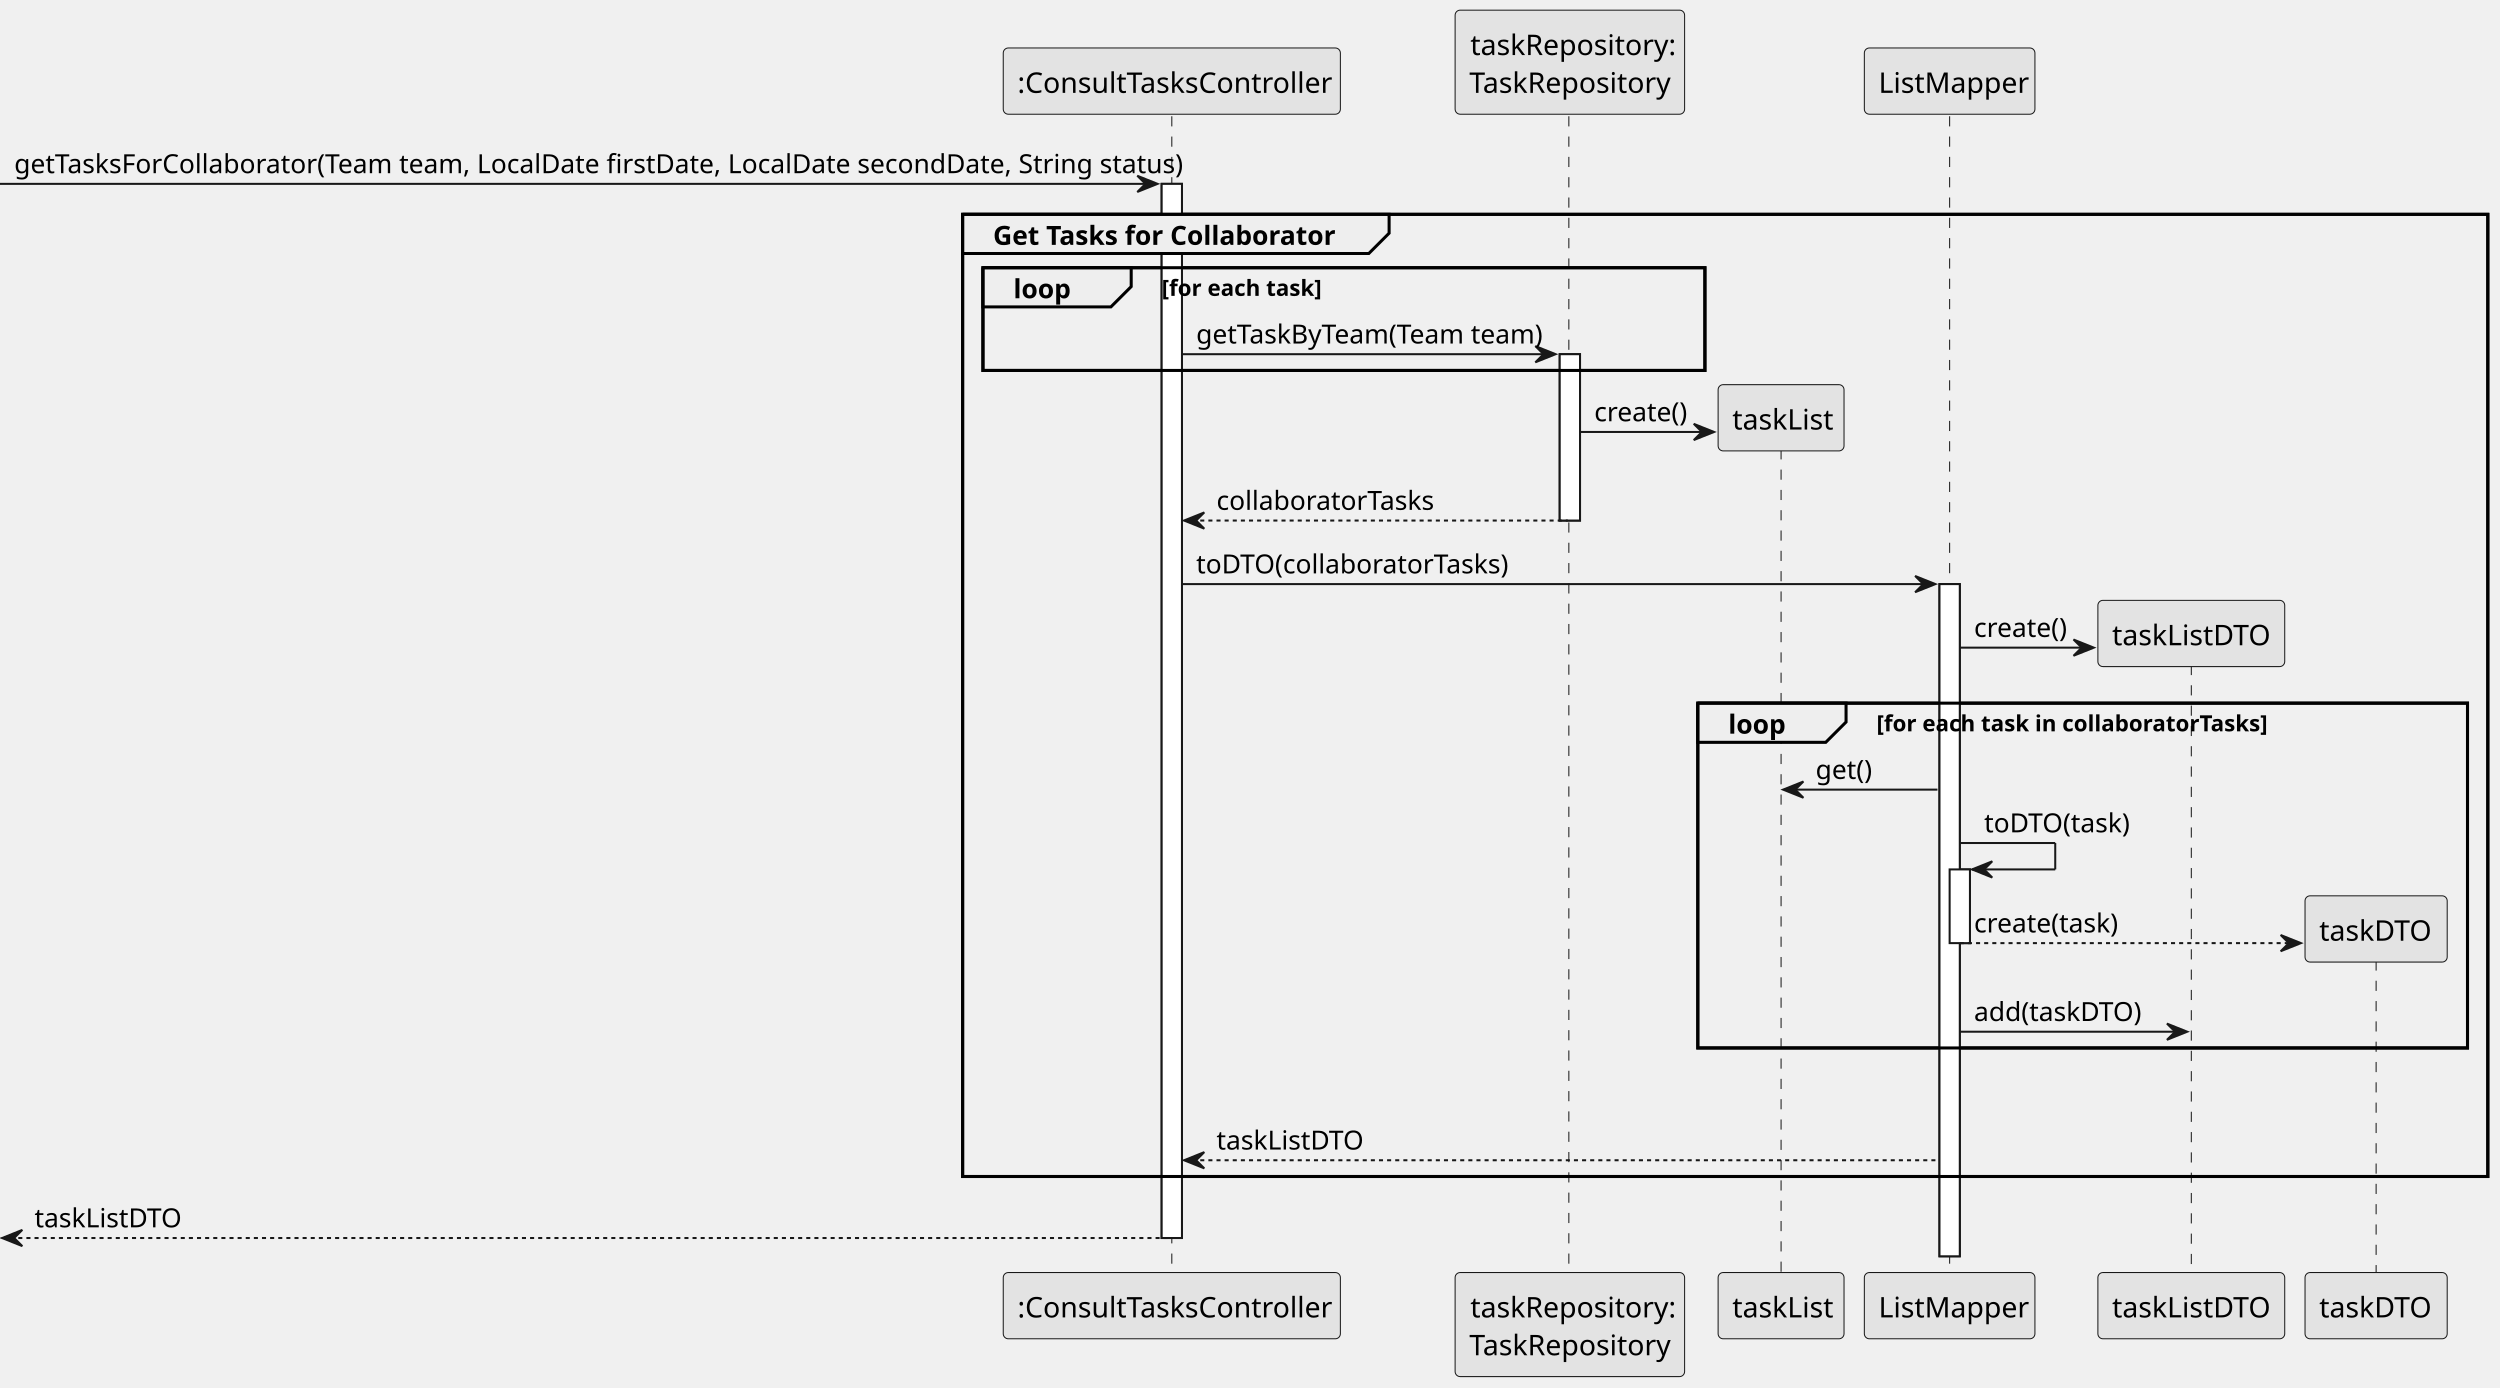
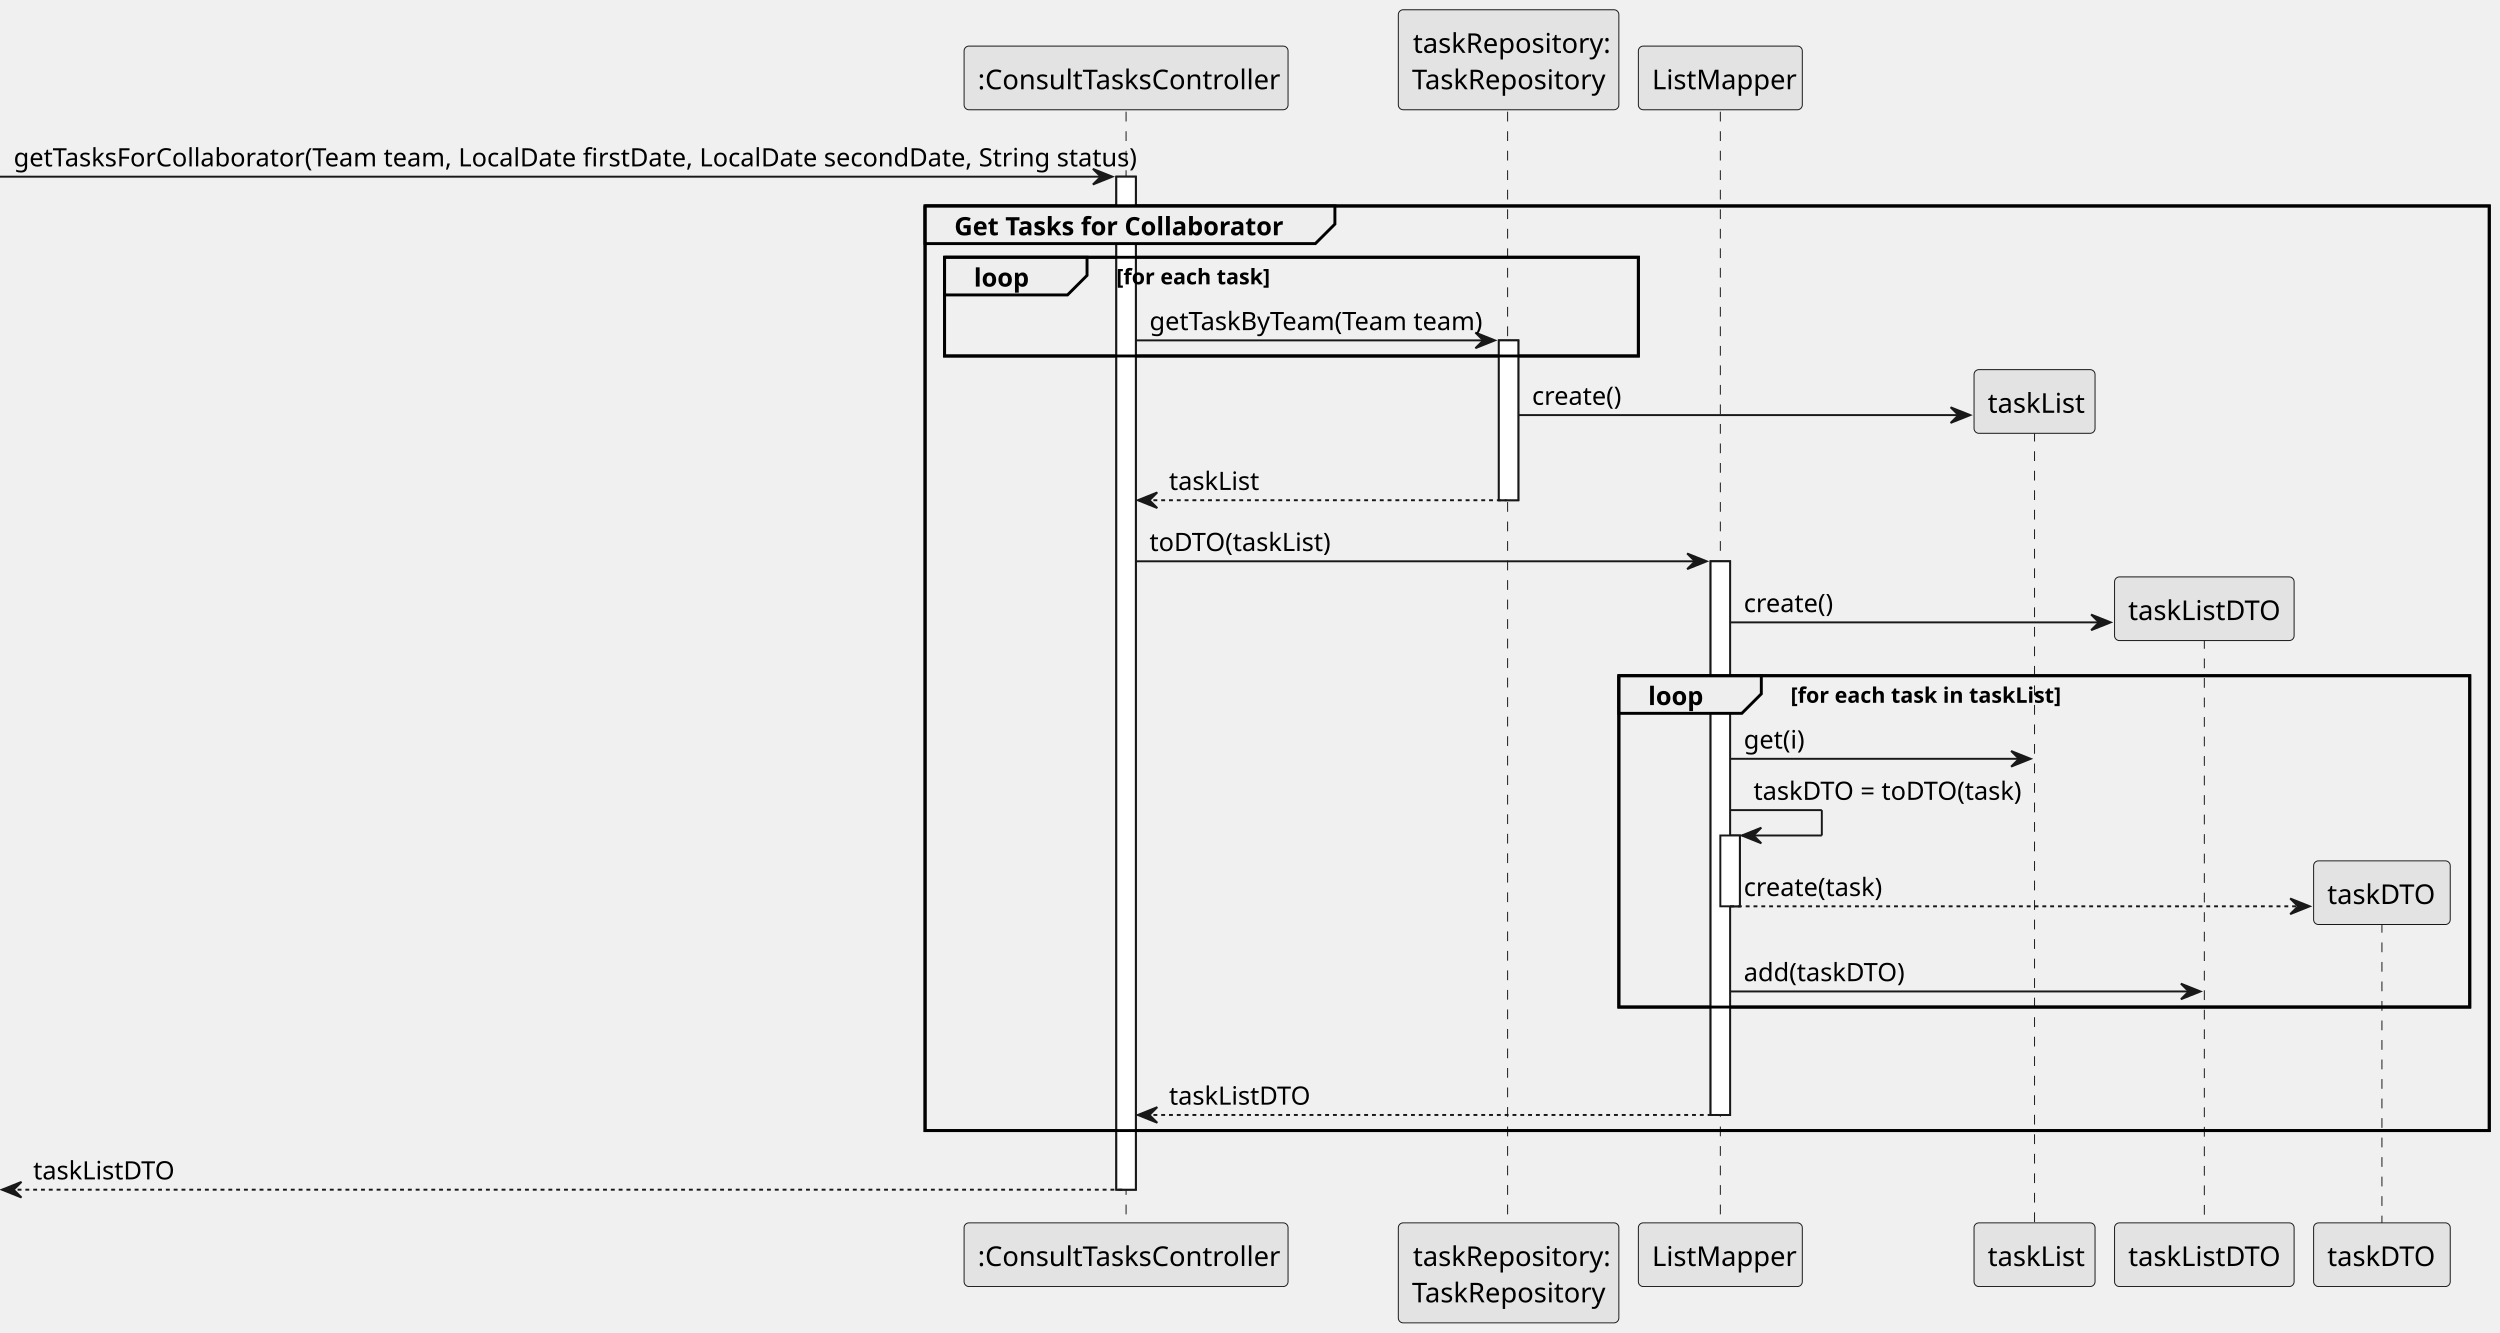
- <svg xmlns="http://www.w3.org/2000/svg" contentStyleType="text/css" height="683px" preserveAspectRatio="none" style="width:1231px;height:683px;background:#FFFFFF;" version="1.1" viewBox="0 0 1231 683" width="1231px" zoomAndPan="magnify">
+ <svg xmlns="http://www.w3.org/2000/svg" contentStyleType="text/css" height="683px" preserveAspectRatio="none" style="width:1281px;height:683px;background:#FFFFFF;" version="1.1" viewBox="0 0 1281 683" width="1281px" zoomAndPan="magnify">
  <defs />
  <g>
    <rect fill="#FFFFFF" height="519.064" style="stroke:#181818;stroke-width:1.0;" width="10" x="572" y="90.533" />
    <rect fill="#FFFFFF" height="81.912" style="stroke:#181818;stroke-width:1.0;" width="10" x="768" y="174.406" />
-     <rect fill="#FFFFFF" height="330.988" style="stroke:#181818;stroke-width:1.0;" width="10" x="955" y="287.609" />
-     <rect fill="#FFFFFF" height="36.291" style="stroke:#181818;stroke-width:1.0;" width="10" x="960" y="428.103" />
-     <rect fill="none" height="473.773" style="stroke:#000000;stroke-width:1.5;" width="751" x="474" y="105.533" />
+     <rect fill="#FFFFFF" height="283.697" style="stroke:#181818;stroke-width:1.0;" width="10" x="876.5" y="287.609" />
+     <rect fill="#FFFFFF" height="36.291" style="stroke:#181818;stroke-width:1.0;" width="10" x="881.5" y="428.103" />
+     <rect fill="none" height="473.773" style="stroke:#000000;stroke-width:1.5;" width="801.5" x="474" y="105.533" />
    <rect fill="none" height="50.582" style="stroke:#000000;stroke-width:1.5;" width="355.5" x="484" y="131.824" />
-     <rect fill="none" height="169.785" style="stroke:#000000;stroke-width:1.5;" width="379" x="836" y="346.231" />
+     <rect fill="none" height="169.785" style="stroke:#000000;stroke-width:1.5;" width="436" x="829.5" y="346.231" />
    <line style="stroke:#181818;stroke-width:0.5;stroke-dasharray:5.0,5.0;" x1="577" x2="577" y1="57.242" y2="627.598" />
    <line style="stroke:#181818;stroke-width:0.5;stroke-dasharray:5.0,5.0;" x1="772.5" x2="772.5" y1="57.242" y2="627.598" />
-     <line style="stroke:#181818;stroke-width:0.5;stroke-dasharray:5.0,5.0;" x1="877" x2="877" y1="221.217" y2="627.598" />
-     <line style="stroke:#181818;stroke-width:0.5;stroke-dasharray:5.0,5.0;" x1="960" x2="960" y1="57.242" y2="627.598" />
-     <line style="stroke:#181818;stroke-width:0.5;stroke-dasharray:5.0,5.0;" x1="1079" x2="1079" y1="327.42" y2="627.598" />
-     <line style="stroke:#181818;stroke-width:0.5;stroke-dasharray:5.0,5.0;" x1="1170" x2="1170" y1="472.914" y2="627.598" />
+     <line style="stroke:#181818;stroke-width:0.5;stroke-dasharray:5.0,5.0;" x1="881.5" x2="881.5" y1="57.242" y2="627.598" />
+     <line style="stroke:#181818;stroke-width:0.5;stroke-dasharray:5.0,5.0;" x1="1042.5" x2="1042.5" y1="221.217" y2="627.598" />
+     <line style="stroke:#181818;stroke-width:0.5;stroke-dasharray:5.0,5.0;" x1="1129.5" x2="1129.5" y1="327.42" y2="627.598" />
+     <line style="stroke:#181818;stroke-width:0.5;stroke-dasharray:5.0,5.0;" x1="1220.5" x2="1220.5" y1="472.914" y2="627.598" />
    <rect fill="#E3E3E3" height="32.621" rx="2.5" ry="2.5" style="stroke:#181818;stroke-width:0.5;" width="166" x="494" y="23.621" />
    <text fill="#000000" font-family="sans-serif" font-size="14" lengthAdjust="spacing" textLength="152" x="501" y="45.728">:ConsultTasksController</text>
    <rect fill="#E3E3E3" height="32.621" rx="2.5" ry="2.5" style="stroke:#181818;stroke-width:0.5;" width="166" x="494" y="626.598" />
    <text fill="#000000" font-family="sans-serif" font-size="14" lengthAdjust="spacing" textLength="152" x="501" y="648.705">:ConsultTasksController</text>
    <rect fill="#E3E3E3" height="51.242" rx="2.5" ry="2.5" style="stroke:#181818;stroke-width:0.5;" width="113" x="716.5" y="5" />
    <text fill="#000000" font-family="sans-serif" font-size="14" lengthAdjust="spacing" textLength="98" x="724" y="27.107">taskRepository:</text>
    <text fill="#000000" font-family="sans-serif" font-size="14" lengthAdjust="spacing" textLength="99" x="723.5" y="45.728">TaskRepository</text>
    <rect fill="#E3E3E3" height="51.242" rx="2.5" ry="2.5" style="stroke:#181818;stroke-width:0.5;" width="113" x="716.5" y="626.598" />
    <text fill="#000000" font-family="sans-serif" font-size="14" lengthAdjust="spacing" textLength="98" x="724" y="648.705">taskRepository:</text>
    <text fill="#000000" font-family="sans-serif" font-size="14" lengthAdjust="spacing" textLength="99" x="723.5" y="667.326">TaskRepository</text>
-     <rect fill="#E3E3E3" height="32.621" rx="2.5" ry="2.5" style="stroke:#181818;stroke-width:0.5;" width="62" x="846" y="626.598" />
-     <text fill="#000000" font-family="sans-serif" font-size="14" lengthAdjust="spacing" textLength="48" x="853" y="648.705">taskList</text>
-     <rect fill="#E3E3E3" height="32.621" rx="2.5" ry="2.5" style="stroke:#181818;stroke-width:0.5;" width="84" x="918" y="23.621" />
-     <text fill="#000000" font-family="sans-serif" font-size="14" lengthAdjust="spacing" textLength="70" x="925" y="45.728">ListMapper</text>
-     <rect fill="#E3E3E3" height="32.621" rx="2.5" ry="2.5" style="stroke:#181818;stroke-width:0.5;" width="84" x="918" y="626.598" />
-     <text fill="#000000" font-family="sans-serif" font-size="14" lengthAdjust="spacing" textLength="70" x="925" y="648.705">ListMapper</text>
-     <rect fill="#E3E3E3" height="32.621" rx="2.5" ry="2.5" style="stroke:#181818;stroke-width:0.5;" width="92" x="1033" y="626.598" />
-     <text fill="#000000" font-family="sans-serif" font-size="14" lengthAdjust="spacing" textLength="78" x="1040" y="648.705">taskListDTO</text>
-     <rect fill="#E3E3E3" height="32.621" rx="2.5" ry="2.5" style="stroke:#181818;stroke-width:0.5;" width="70" x="1135" y="626.598" />
-     <text fill="#000000" font-family="sans-serif" font-size="14" lengthAdjust="spacing" textLength="56" x="1142" y="648.705">taskDTO</text>
+     <rect fill="#E3E3E3" height="32.621" rx="2.5" ry="2.5" style="stroke:#181818;stroke-width:0.5;" width="84" x="839.5" y="23.621" />
+     <text fill="#000000" font-family="sans-serif" font-size="14" lengthAdjust="spacing" textLength="70" x="846.5" y="45.728">ListMapper</text>
+     <rect fill="#E3E3E3" height="32.621" rx="2.5" ry="2.5" style="stroke:#181818;stroke-width:0.5;" width="84" x="839.5" y="626.598" />
+     <text fill="#000000" font-family="sans-serif" font-size="14" lengthAdjust="spacing" textLength="70" x="846.5" y="648.705">ListMapper</text>
+     <rect fill="#E3E3E3" height="32.621" rx="2.5" ry="2.5" style="stroke:#181818;stroke-width:0.5;" width="62" x="1011.5" y="626.598" />
+     <text fill="#000000" font-family="sans-serif" font-size="14" lengthAdjust="spacing" textLength="48" x="1018.5" y="648.705">taskList</text>
+     <rect fill="#E3E3E3" height="32.621" rx="2.5" ry="2.5" style="stroke:#181818;stroke-width:0.5;" width="92" x="1083.5" y="626.598" />
+     <text fill="#000000" font-family="sans-serif" font-size="14" lengthAdjust="spacing" textLength="78" x="1090.5" y="648.705">taskListDTO</text>
+     <rect fill="#E3E3E3" height="32.621" rx="2.5" ry="2.5" style="stroke:#181818;stroke-width:0.5;" width="70" x="1185.5" y="626.598" />
+     <text fill="#000000" font-family="sans-serif" font-size="14" lengthAdjust="spacing" textLength="56" x="1192.5" y="648.705">taskDTO</text>
    <rect fill="#FFFFFF" height="519.064" style="stroke:#181818;stroke-width:1.0;" width="10" x="572" y="90.533" />
    <rect fill="#FFFFFF" height="81.912" style="stroke:#181818;stroke-width:1.0;" width="10" x="768" y="174.406" />
-     <rect fill="#FFFFFF" height="330.988" style="stroke:#181818;stroke-width:1.0;" width="10" x="955" y="287.609" />
-     <rect fill="#FFFFFF" height="36.291" style="stroke:#181818;stroke-width:1.0;" width="10" x="960" y="428.103" />
+     <rect fill="#FFFFFF" height="283.697" style="stroke:#181818;stroke-width:1.0;" width="10" x="876.5" y="287.609" />
+     <rect fill="#FFFFFF" height="36.291" style="stroke:#181818;stroke-width:1.0;" width="10" x="881.5" y="428.103" />
    <polygon fill="#181818" points="560,86.533,570,90.533,560,94.533,564,90.533" style="stroke:#181818;stroke-width:1.0;" />
    <line style="stroke:#181818;stroke-width:1.0;" x1="0" x2="566" y1="90.533" y2="90.533" />
    <text fill="#000000" font-family="sans-serif" font-size="13" lengthAdjust="spacing" textLength="553" x="7" y="85.27">getTasksForCollaborator(Team team, LocalDate firstDate, LocalDate secondDate, String status)</text>
    <path d="M474,105.533 L684,105.533 L684,114.824 L674,124.824 L474,124.824 L474,105.533 " fill="#EEEEEE" style="stroke:#000000;stroke-width:1.5;" />
-     <rect fill="none" height="473.773" style="stroke:#000000;stroke-width:1.5;" width="751" x="474" y="105.533" />
+     <rect fill="none" height="473.773" style="stroke:#000000;stroke-width:1.5;" width="801.5" x="474" y="105.533" />
    <text fill="#000000" font-family="sans-serif" font-size="13" font-weight="bold" lengthAdjust="spacing" textLength="165" x="489" y="120.561">Get Tasks for Collaborator</text>
    <path d="M484,131.824 L557,131.824 L557,141.115 L547,151.115 L484,151.115 L484,131.824 " fill="#EEEEEE" style="stroke:#000000;stroke-width:1.5;" />
    <rect fill="none" height="50.582" style="stroke:#000000;stroke-width:1.5;" width="355.5" x="484" y="131.824" />
    <text fill="#000000" font-family="sans-serif" font-size="13" font-weight="bold" lengthAdjust="spacing" textLength="28" x="499" y="146.852">loop</text>
    <text fill="#000000" font-family="sans-serif" font-size="11" font-weight="bold" lengthAdjust="spacing" textLength="80" x="572" y="145.694">[for each task]</text>
    <polygon fill="#181818" points="756,170.406,766,174.406,756,178.406,760,174.406" style="stroke:#181818;stroke-width:1.0;" />
    <line style="stroke:#181818;stroke-width:1.0;" x1="582" x2="762" y1="174.406" y2="174.406" />
    <text fill="#000000" font-family="sans-serif" font-size="13" lengthAdjust="spacing" textLength="167" x="589" y="169.144">getTaskByTeam(Team team)</text>
-     <polygon fill="#181818" points="834,208.697,844,212.697,834,216.697,838,212.697" style="stroke:#181818;stroke-width:1.0;" />
-     <line style="stroke:#181818;stroke-width:1.0;" x1="778" x2="840" y1="212.697" y2="212.697" />
+     <polygon fill="#181818" points="999.5,208.697,1009.5,212.697,999.5,216.697,1003.5,212.697" style="stroke:#181818;stroke-width:1.0;" />
+     <line style="stroke:#181818;stroke-width:1.0;" x1="778" x2="1005.5" y1="212.697" y2="212.697" />
    <text fill="#000000" font-family="sans-serif" font-size="13" lengthAdjust="spacing" textLength="44" x="785" y="207.435">create()</text>
-     <rect fill="#E3E3E3" height="32.621" rx="2.5" ry="2.5" style="stroke:#181818;stroke-width:0.5;" width="62" x="846" y="189.406" />
-     <text fill="#000000" font-family="sans-serif" font-size="14" lengthAdjust="spacing" textLength="48" x="853" y="211.514">taskList</text>
+     <rect fill="#E3E3E3" height="32.621" rx="2.5" ry="2.5" style="stroke:#181818;stroke-width:0.5;" width="62" x="1011.5" y="189.406" />
+     <text fill="#000000" font-family="sans-serif" font-size="14" lengthAdjust="spacing" textLength="48" x="1018.5" y="211.514">taskList</text>
    <polygon fill="#181818" points="593,252.318,583,256.318,593,260.318,589,256.318" style="stroke:#181818;stroke-width:1.0;" />
    <line style="stroke:#181818;stroke-width:1.0;stroke-dasharray:2.0,2.0;" x1="587" x2="772" y1="256.318" y2="256.318" />
-     <text fill="#000000" font-family="sans-serif" font-size="13" lengthAdjust="spacing" textLength="102" x="599" y="251.056">collaboratorTasks</text>
-     <polygon fill="#181818" points="943,283.609,953,287.609,943,291.609,947,287.609" style="stroke:#181818;stroke-width:1.0;" />
-     <line style="stroke:#181818;stroke-width:1.0;" x1="582" x2="949" y1="287.609" y2="287.609" />
-     <text fill="#000000" font-family="sans-serif" font-size="13" lengthAdjust="spacing" textLength="147" x="589" y="282.347">toDTO(collaboratorTasks)</text>
-     <polygon fill="#181818" points="1021,314.9,1031,318.9,1021,322.9,1025,318.9" style="stroke:#181818;stroke-width:1.0;" />
-     <line style="stroke:#181818;stroke-width:1.0;" x1="965" x2="1027" y1="318.9" y2="318.9" />
-     <text fill="#000000" font-family="sans-serif" font-size="13" lengthAdjust="spacing" textLength="44" x="972" y="313.638">create()</text>
-     <rect fill="#E3E3E3" height="32.621" rx="2.5" ry="2.5" style="stroke:#181818;stroke-width:0.5;" width="92" x="1033" y="295.609" />
-     <text fill="#000000" font-family="sans-serif" font-size="14" lengthAdjust="spacing" textLength="78" x="1040" y="317.717">taskListDTO</text>
-     <path d="M836,346.231 L909,346.231 L909,355.522 L899,365.522 L836,365.522 L836,346.231 " fill="#EEEEEE" style="stroke:#000000;stroke-width:1.5;" />
-     <rect fill="none" height="169.785" style="stroke:#000000;stroke-width:1.5;" width="379" x="836" y="346.231" />
-     <text fill="#000000" font-family="sans-serif" font-size="13" font-weight="bold" lengthAdjust="spacing" textLength="28" x="851" y="361.259">loop</text>
-     <text fill="#000000" font-family="sans-serif" font-size="11" font-weight="bold" lengthAdjust="spacing" textLength="196" x="924" y="360.101">[for each task in collaboratorTasks]</text>
-     <polygon fill="#181818" points="888,384.812,878,388.812,888,392.812,884,388.812" style="stroke:#181818;stroke-width:1.0;" />
-     <line style="stroke:#181818;stroke-width:1.0;" x1="882" x2="954" y1="388.812" y2="388.812" />
-     <text fill="#000000" font-family="sans-serif" font-size="13" lengthAdjust="spacing" textLength="26" x="894" y="383.55">get()</text>
-     <line style="stroke:#181818;stroke-width:1.0;" x1="965" x2="1012" y1="415.103" y2="415.103" />
-     <line style="stroke:#181818;stroke-width:1.0;" x1="1012" x2="1012" y1="415.103" y2="428.103" />
-     <line style="stroke:#181818;stroke-width:1.0;" x1="971" x2="1012" y1="428.103" y2="428.103" />
-     <polygon fill="#181818" points="981,424.103,971,428.103,981,432.103,977,428.103" style="stroke:#181818;stroke-width:1.0;" />
-     <text fill="#000000" font-family="sans-serif" font-size="13" lengthAdjust="spacing" textLength="70" x="977" y="409.841">toDTO(task)</text>
-     <polygon fill="#181818" points="1123,460.394,1133,464.394,1123,468.394,1127,464.394" style="stroke:#181818;stroke-width:1.0;" />
-     <line style="stroke:#181818;stroke-width:1.0;stroke-dasharray:2.0,2.0;" x1="965" x2="1129" y1="464.394" y2="464.394" />
-     <text fill="#000000" font-family="sans-serif" font-size="13" lengthAdjust="spacing" textLength="69" x="972" y="459.132">create(task)</text>
-     <rect fill="#E3E3E3" height="32.621" rx="2.5" ry="2.5" style="stroke:#181818;stroke-width:0.5;" width="70" x="1135" y="441.103" />
-     <text fill="#000000" font-family="sans-serif" font-size="14" lengthAdjust="spacing" textLength="56" x="1142" y="463.211">taskDTO</text>
-     <polygon fill="#181818" points="1067,504.016,1077,508.016,1067,512.016,1071,508.016" style="stroke:#181818;stroke-width:1.0;" />
-     <line style="stroke:#181818;stroke-width:1.0;" x1="965" x2="1073" y1="508.016" y2="508.016" />
-     <text fill="#000000" font-family="sans-serif" font-size="13" lengthAdjust="spacing" textLength="80" x="972" y="502.753">add(taskDTO)</text>
+     <text fill="#000000" font-family="sans-serif" font-size="13" lengthAdjust="spacing" textLength="46" x="599" y="251.056">taskList</text>
+     <polygon fill="#181818" points="864.5,283.609,874.5,287.609,864.5,291.609,868.5,287.609" style="stroke:#181818;stroke-width:1.0;" />
+     <line style="stroke:#181818;stroke-width:1.0;" x1="582" x2="870.5" y1="287.609" y2="287.609" />
+     <text fill="#000000" font-family="sans-serif" font-size="13" lengthAdjust="spacing" textLength="91" x="589" y="282.347">toDTO(taskList)</text>
+     <polygon fill="#181818" points="1071.5,314.9,1081.5,318.9,1071.5,322.9,1075.5,318.9" style="stroke:#181818;stroke-width:1.0;" />
+     <line style="stroke:#181818;stroke-width:1.0;" x1="886.5" x2="1077.5" y1="318.9" y2="318.9" />
+     <text fill="#000000" font-family="sans-serif" font-size="13" lengthAdjust="spacing" textLength="44" x="893.5" y="313.638">create()</text>
+     <rect fill="#E3E3E3" height="32.621" rx="2.5" ry="2.5" style="stroke:#181818;stroke-width:0.5;" width="92" x="1083.5" y="295.609" />
+     <text fill="#000000" font-family="sans-serif" font-size="14" lengthAdjust="spacing" textLength="78" x="1090.5" y="317.717">taskListDTO</text>
+     <path d="M829.5,346.231 L902.5,346.231 L902.5,355.522 L892.5,365.522 L829.5,365.522 L829.5,346.231 " fill="#EEEEEE" style="stroke:#000000;stroke-width:1.5;" />
+     <rect fill="none" height="169.785" style="stroke:#000000;stroke-width:1.5;" width="436" x="829.5" y="346.231" />
+     <text fill="#000000" font-family="sans-serif" font-size="13" font-weight="bold" lengthAdjust="spacing" textLength="28" x="844.5" y="361.259">loop</text>
+     <text fill="#000000" font-family="sans-serif" font-size="11" font-weight="bold" lengthAdjust="spacing" textLength="141" x="917.5" y="360.101">[for each task in taskList]</text>
+     <polygon fill="#181818" points="1030.5,384.812,1040.5,388.812,1030.5,392.812,1034.5,388.812" style="stroke:#181818;stroke-width:1.0;" />
+     <line style="stroke:#181818;stroke-width:1.0;" x1="886.5" x2="1036.5" y1="388.812" y2="388.812" />
+     <text fill="#000000" font-family="sans-serif" font-size="13" lengthAdjust="spacing" textLength="29" x="893.5" y="383.55">get(i)</text>
+     <line style="stroke:#181818;stroke-width:1.0;" x1="886.5" x2="933.5" y1="415.103" y2="415.103" />
+     <line style="stroke:#181818;stroke-width:1.0;" x1="933.5" x2="933.5" y1="415.103" y2="428.103" />
+     <line style="stroke:#181818;stroke-width:1.0;" x1="892.5" x2="933.5" y1="428.103" y2="428.103" />
+     <polygon fill="#181818" points="902.5,424.103,892.5,428.103,902.5,432.103,898.5,428.103" style="stroke:#181818;stroke-width:1.0;" />
+     <text fill="#000000" font-family="sans-serif" font-size="13" lengthAdjust="spacing" textLength="137" x="898.5" y="409.841">taskDTO = toDTO(task)</text>
+     <polygon fill="#181818" points="1173.5,460.394,1183.5,464.394,1173.5,468.394,1177.5,464.394" style="stroke:#181818;stroke-width:1.0;" />
+     <line style="stroke:#181818;stroke-width:1.0;stroke-dasharray:2.0,2.0;" x1="886.5" x2="1179.5" y1="464.394" y2="464.394" />
+     <text fill="#000000" font-family="sans-serif" font-size="13" lengthAdjust="spacing" textLength="69" x="893.5" y="459.132">create(task)</text>
+     <rect fill="#E3E3E3" height="32.621" rx="2.5" ry="2.5" style="stroke:#181818;stroke-width:0.5;" width="70" x="1185.5" y="441.103" />
+     <text fill="#000000" font-family="sans-serif" font-size="14" lengthAdjust="spacing" textLength="56" x="1192.5" y="463.211">taskDTO</text>
+     <polygon fill="#181818" points="1117.5,504.016,1127.5,508.016,1117.5,512.016,1121.5,508.016" style="stroke:#181818;stroke-width:1.0;" />
+     <line style="stroke:#181818;stroke-width:1.0;" x1="886.5" x2="1123.5" y1="508.016" y2="508.016" />
+     <text fill="#000000" font-family="sans-serif" font-size="13" lengthAdjust="spacing" textLength="80" x="893.5" y="502.753">add(taskDTO)</text>
    <polygon fill="#181818" points="593,567.307,583,571.307,593,575.307,589,571.307" style="stroke:#181818;stroke-width:1.0;" />
-     <line style="stroke:#181818;stroke-width:1.0;stroke-dasharray:2.0,2.0;" x1="587" x2="954" y1="571.307" y2="571.307" />
+     <line style="stroke:#181818;stroke-width:1.0;stroke-dasharray:2.0,2.0;" x1="587" x2="880.5" y1="571.307" y2="571.307" />
    <text fill="#000000" font-family="sans-serif" font-size="13" lengthAdjust="spacing" textLength="72" x="599" y="566.044">taskListDTO</text>
    <polygon fill="#181818" points="11,605.598,1,609.598,11,613.598,7,609.598" style="stroke:#181818;stroke-width:1.0;" />
    <line style="stroke:#181818;stroke-width:1.0;stroke-dasharray:2.0,2.0;" x1="5" x2="576" y1="609.598" y2="609.598" />
    <text fill="#000000" font-family="sans-serif" font-size="13" lengthAdjust="spacing" textLength="72" x="17" y="604.335">taskListDTO</text>
  </g>
</svg>
